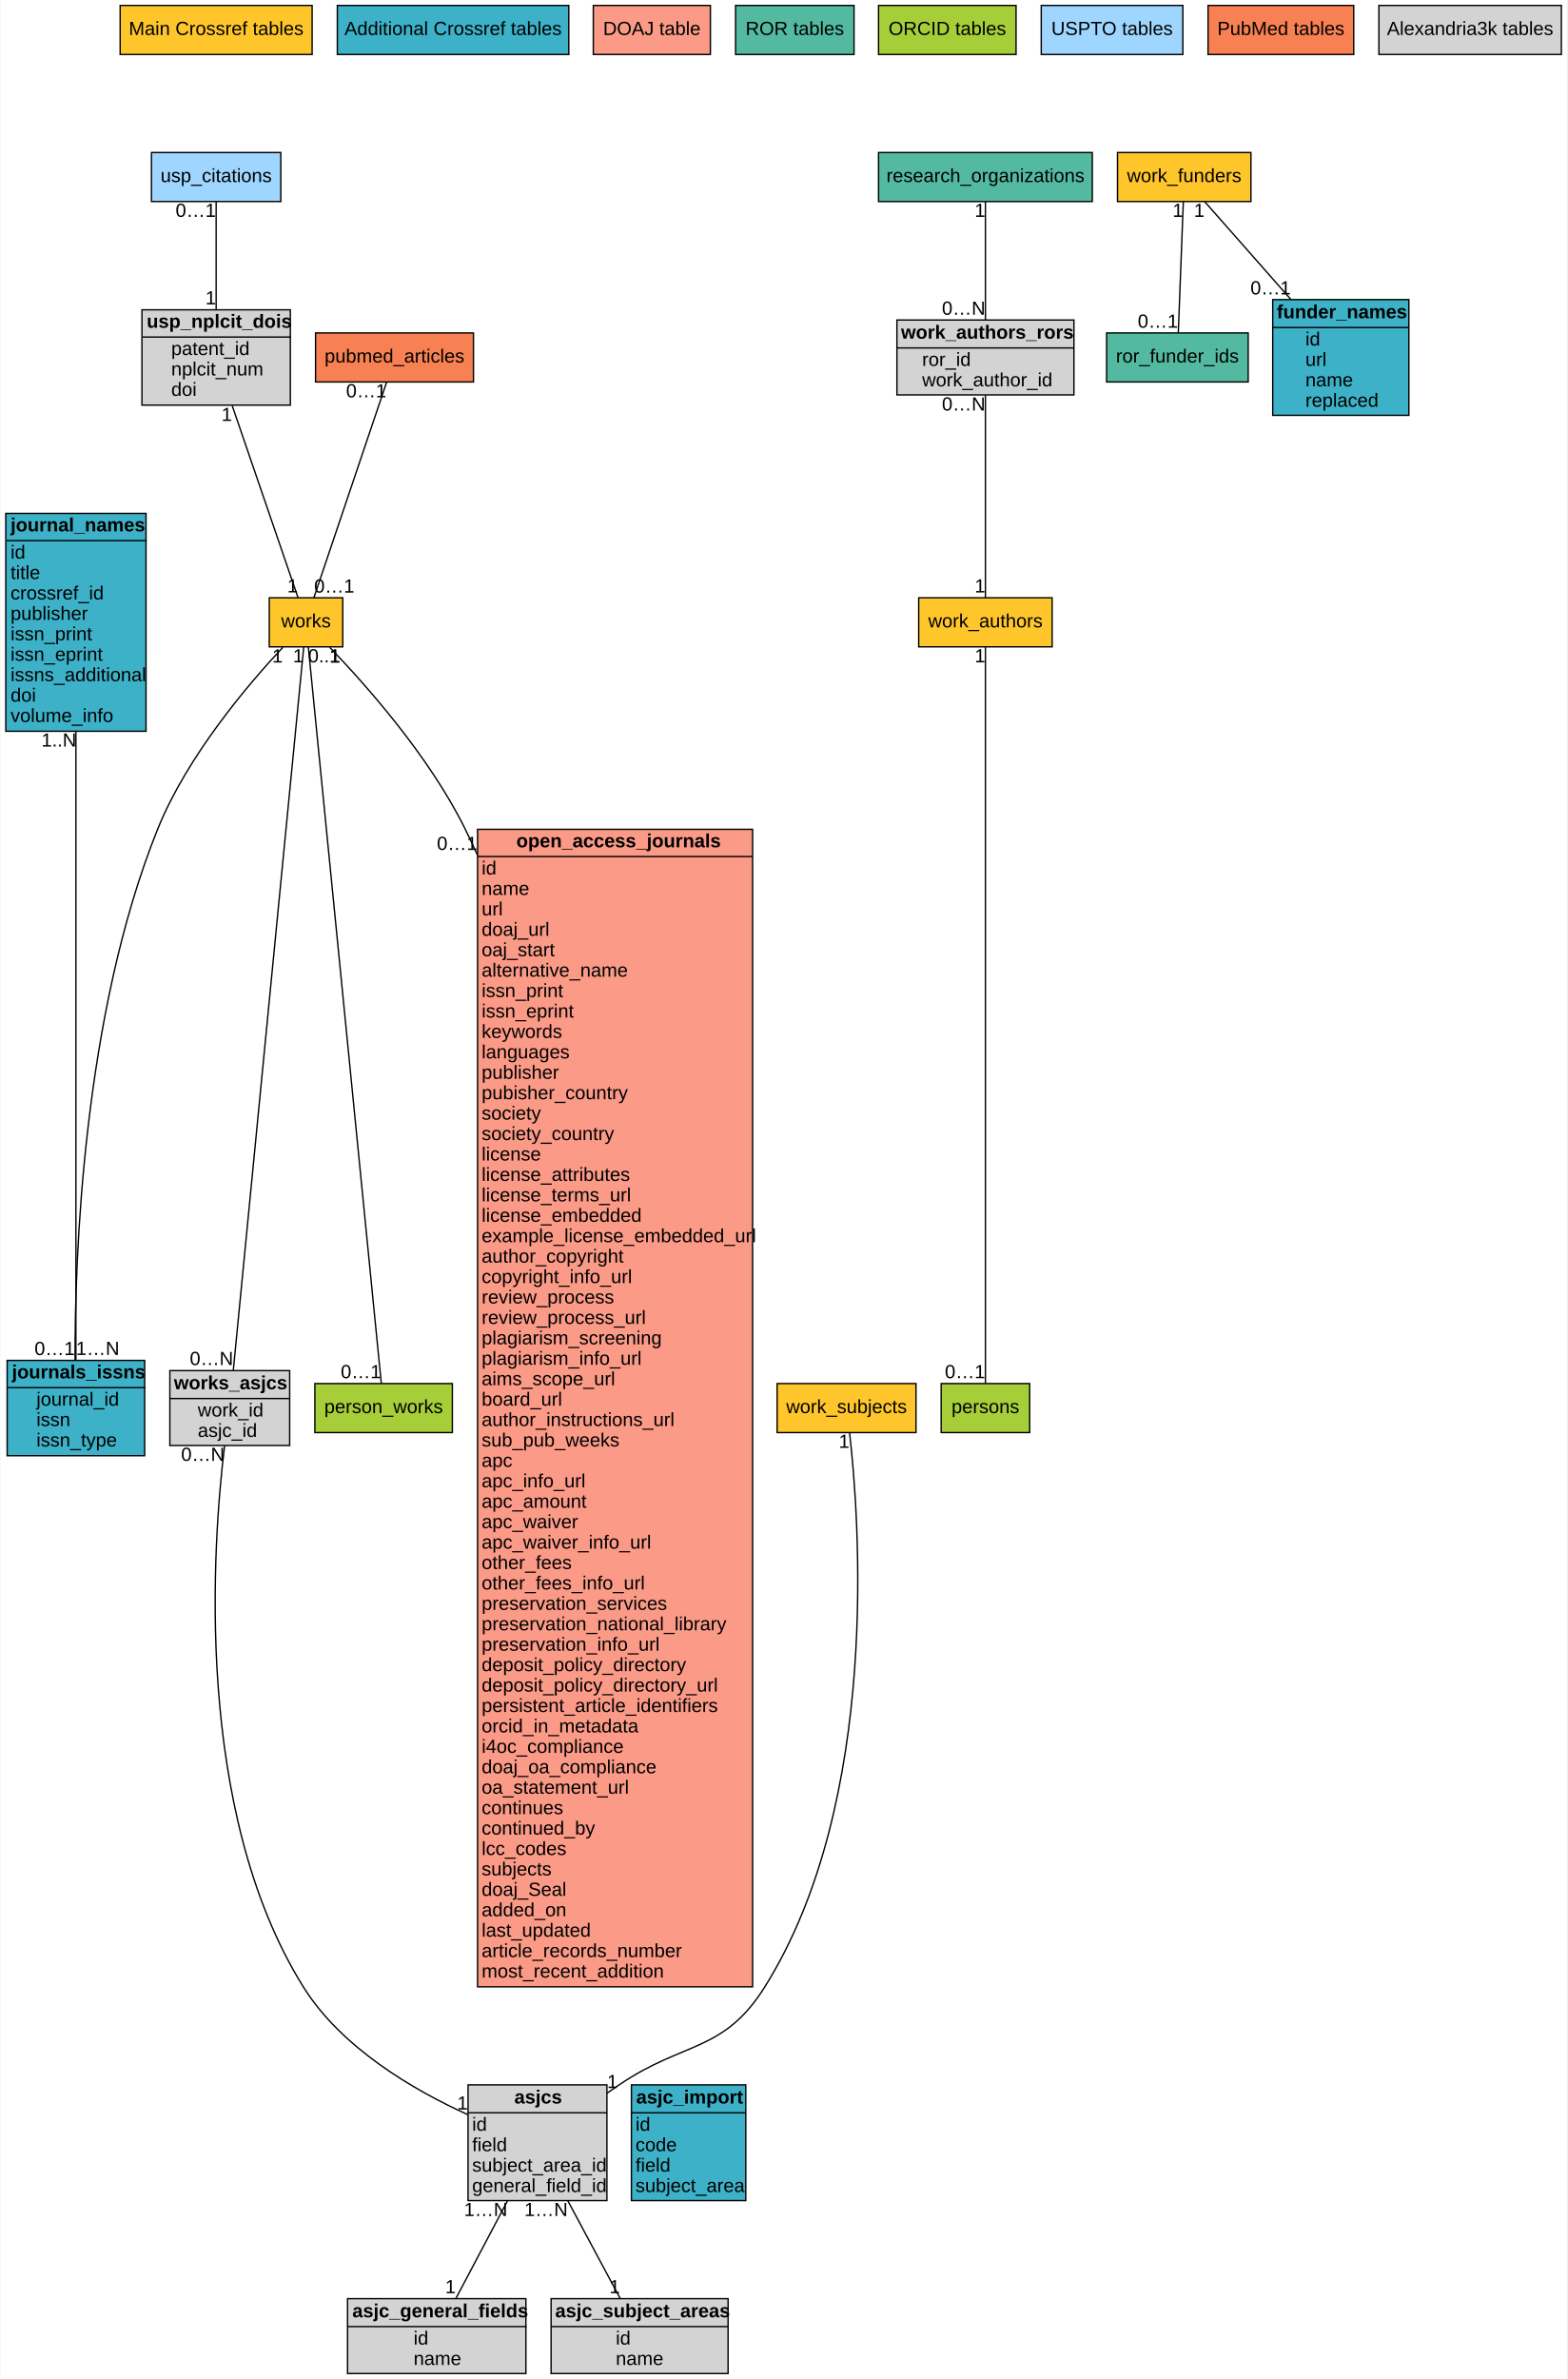
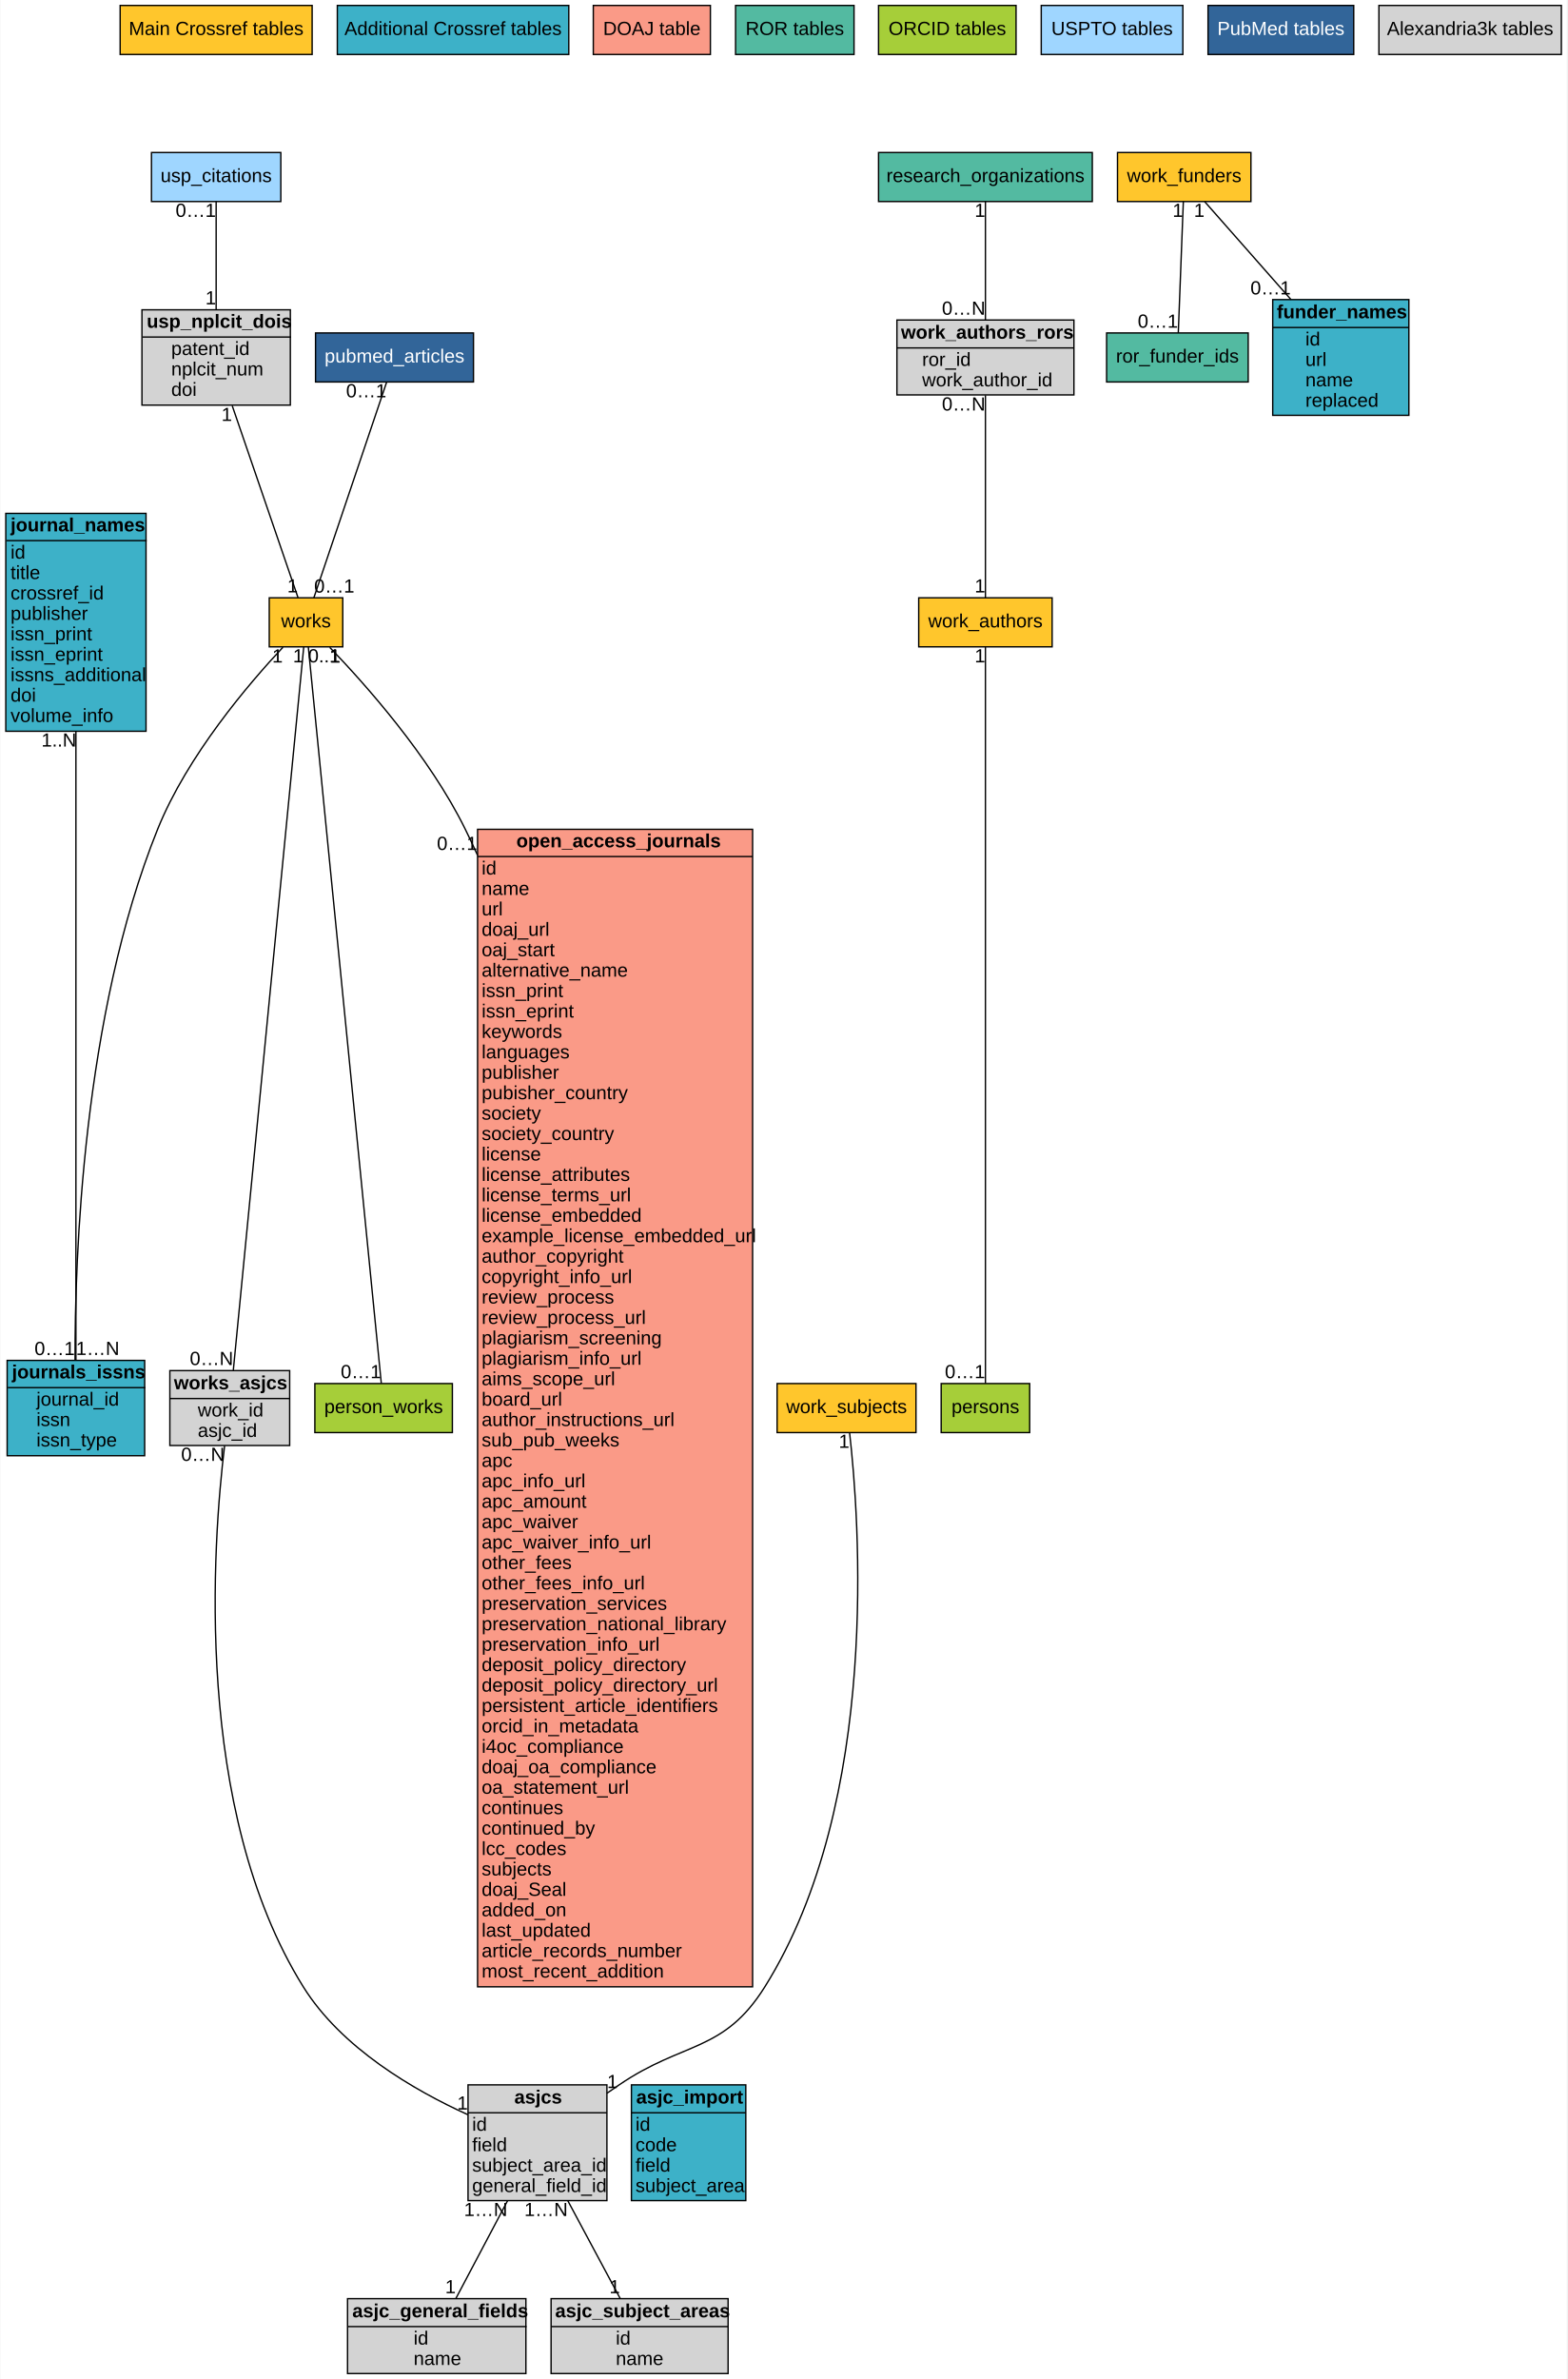
<svg xmlns="http://www.w3.org/2000/svg" width="1151pt" height="1747pt" viewBox="0.00 0.00 1150.50 1747.00">
  <g id="graph0" class="graph" transform="scale(1 1) rotate(0) translate(4 1743)">
    <polygon fill="white" stroke="transparent" points="-4,4 -4,-1743 1146.5,-1743 1146.5,4 -4,4" />
    <g id="node1" class="node">
      <polygon fill="#d3d3d3" stroke="black" points="1142.5,-1739 1008.5,-1739 1008.5,-1703 1142.5,-1703 1142.5,-1739" />
      <text text-anchor="middle" x="1075.5" y="-1717.3" font-family="Arial" font-size="14.00" fill="#000000">Alexandria3k tables</text>
    </g>
    <g id="node2" class="node">
      <polygon fill="#d3d3d3" stroke="transparent" points="441.5,-212 339.5,-212 339.5,-127 441.5,-127 441.5,-212" />
      <text text-anchor="start" x="373.5" y="-198.3" font-family="Arial" font-weight="bold" font-size="14.00" fill="#000000">asjcs</text>
      <text text-anchor="start" x="342.5" y="-178.3" font-family="Arial" font-size="14.00" fill="#000000">id</text>
      <text text-anchor="start" x="342.5" y="-163.3" font-family="Arial" font-size="14.00" fill="#000000">field</text>
      <text text-anchor="start" x="342.5" y="-148.3" font-family="Arial" font-size="14.00" fill="#000000">subject_area_id</text>
      <text text-anchor="start" x="342.5" y="-133.3" font-family="Arial" font-size="14.00" fill="#000000">general_field_id</text>
      <polygon fill="black" stroke="black" points="339.5,-191.5 339.5,-191.5 441.5,-191.5 441.5,-191.5 339.5,-191.5" />
      <polygon fill="none" stroke="black" points="339.5,-127 339.5,-212 441.5,-212 441.5,-127 339.5,-127" />
    </g>
    <g id="node4" class="node">
      <polygon fill="#d3d3d3" stroke="transparent" points="382,-55 251,-55 251,0 382,0 382,-55" />
      <text text-anchor="start" x="254.5" y="-41.3" font-family="Arial" font-weight="bold" font-size="14.00" fill="#000000">asjc_general_fields</text>
      <text text-anchor="start" x="299.5" y="-21.3" font-family="Arial" font-size="14.00" fill="#000000">id</text>
      <text text-anchor="start" x="299.5" y="-6.3" font-family="Arial" font-size="14.00" fill="#000000">name</text>
      <polygon fill="black" stroke="black" points="251.5,-34.5 251.5,-34.5 382.5,-34.5 382.5,-34.5 251.5,-34.5" />
      <polygon fill="none" stroke="black" points="251,0 251,-55 382,-55 382,0 251,0" />
    </g>
    <g id="edge1" class="edge">
      <path fill="none" stroke="black" d="M368.5,-126.87C356.23,-103.66 341.31,-75.44 330.6,-55.18" />
      <text text-anchor="middle" x="326.6" y="-58.98" font-family="Arial" font-size="14.00">1</text>
      <text text-anchor="middle" x="352.5" y="-115.67" font-family="Arial" font-size="14.00">1…N</text>
    </g>
    <g id="node5" class="node">
      <polygon fill="#d3d3d3" stroke="transparent" points="530.5,-55 400.5,-55 400.5,0 530.5,0 530.5,-55" />
      <text text-anchor="start" x="403.5" y="-41.3" font-family="Arial" font-weight="bold" font-size="14.00" fill="#000000">asjc_subject_areas</text>
      <text text-anchor="start" x="448" y="-21.3" font-family="Arial" font-size="14.00" fill="#000000">id</text>
      <text text-anchor="start" x="448" y="-6.3" font-family="Arial" font-size="14.00" fill="#000000">name</text>
      <polygon fill="black" stroke="black" points="400.5,-34.5 400.5,-34.5 530.5,-34.5 530.5,-34.5 400.5,-34.5" />
      <polygon fill="none" stroke="black" points="400.5,0 400.5,-55 530.5,-55 530.5,0 400.5,0" />
    </g>
    <g id="edge2" class="edge">
      <path fill="none" stroke="black" d="M412.8,-126.87C425.24,-103.66 440.36,-75.44 451.21,-55.18" />
      <text text-anchor="middle" x="447.21" y="-58.98" font-family="Arial" font-size="14.00">1</text>
      <text text-anchor="middle" x="396.8" y="-115.67" font-family="Arial" font-size="14.00">1…N</text>
    </g>
    <g id="node3" class="node">
      <polygon fill="#d3d3d3" stroke="transparent" points="208.5,-736.5 120.5,-736.5 120.5,-681.5 208.5,-681.5 208.5,-736.5" />
      <text text-anchor="start" x="123.5" y="-722.8" font-family="Arial" font-weight="bold" font-size="14.00" fill="#000000">works_asjcs</text>
      <text text-anchor="start" x="141" y="-702.8" font-family="Arial" font-size="14.00" fill="#000000">work_id</text>
      <text text-anchor="start" x="141" y="-687.8" font-family="Arial" font-size="14.00" fill="#000000">asjc_id</text>
      <polygon fill="black" stroke="black" points="120.5,-716 120.5,-716 208.5,-716 208.5,-716 120.5,-716" />
      <polygon fill="none" stroke="black" points="120.5,-681.5 120.5,-736.5 208.5,-736.5 208.5,-681.5 120.5,-681.5" />
    </g>
    <g id="edge13" class="edge">
      <path fill="none" stroke="black" d="M160.72,-681.42C152.07,-610.66 137.38,-414.22 218.5,-284 246.5,-239.06 299.61,-208.14 339.44,-190.06" />
      <text text-anchor="middle" x="335.44" y="-193.86" font-family="Arial" font-size="14.00">1</text>
      <text text-anchor="middle" x="144.72" y="-670.22" font-family="Arial" font-size="14.00">0…N</text>
    </g>
    <g id="node6" class="node">
      <polygon fill="#d3d3d3" stroke="transparent" points="784.5,-1508 654.5,-1508 654.5,-1453 784.5,-1453 784.5,-1508" />
      <text text-anchor="start" x="657.5" y="-1494.3" font-family="Arial" font-weight="bold" font-size="14.00" fill="#000000">work_authors_rors</text>
      <text text-anchor="start" x="673" y="-1474.3" font-family="Arial" font-size="14.00" fill="#000000">ror_id</text>
      <text text-anchor="start" x="673" y="-1459.3" font-family="Arial" font-size="14.00" fill="#000000">work_author_id</text>
      <polygon fill="black" stroke="black" points="654.5,-1487.5 654.5,-1487.5 784.5,-1487.5 784.5,-1487.5 654.5,-1487.5" />
      <polygon fill="none" stroke="black" points="654.5,-1453 654.5,-1508 784.5,-1508 784.5,-1453 654.5,-1453" />
    </g>
    <g id="node10" class="node">
      <polygon fill="#ffc62c" stroke="black" points="768.5,-1304 670.5,-1304 670.5,-1268 768.5,-1268 768.5,-1304" />
      <text text-anchor="middle" x="719.5" y="-1282.3" font-family="Arial" font-size="14.00" fill="#000000">work_authors</text>
    </g>
    <g id="edge9" class="edge">
      <path fill="none" stroke="black" d="M719.5,-1452.73C719.5,-1412.55 719.5,-1337.76 719.5,-1304.14" />
      <text text-anchor="middle" x="715.5" y="-1307.94" font-family="Arial" font-size="14.00">1</text>
      <text text-anchor="middle" x="703.5" y="-1441.53" font-family="Arial" font-size="14.00">0…N</text>
    </g>
    <g id="node7" class="node">
      <polygon fill="#d3d3d3" stroke="transparent" points="209,-1515.5 100,-1515.5 100,-1445.5 209,-1445.5 209,-1515.5" />
      <text text-anchor="start" x="103.5" y="-1502.3" font-family="Arial" font-weight="bold" font-size="14.00" fill="#000000">usp_nplcit_dois</text>
      <text text-anchor="start" x="121.5" y="-1482.3" font-family="Arial" font-size="14.00" fill="#000000">patent_id</text>
      <text text-anchor="start" x="121.5" y="-1467.3" font-family="Arial" font-size="14.00" fill="#000000">nplcit_num</text>
      <text text-anchor="start" x="121.5" y="-1452.3" font-family="Arial" font-size="14.00" fill="#000000">doi</text>
      <polygon fill="black" stroke="black" points="100.5,-1495.5 100.5,-1495.5 209.5,-1495.5 209.5,-1495.5 100.5,-1495.5" />
      <polygon fill="none" stroke="black" points="100,-1445.5 100,-1515.5 209,-1515.5 209,-1445.5 100,-1445.5" />
    </g>
    <g id="node9" class="node">
      <polygon fill="#ffc62c" stroke="black" points="247.5,-1304 193.5,-1304 193.5,-1268 247.5,-1268 247.5,-1304" />
      <text text-anchor="middle" x="220.5" y="-1282.3" font-family="Arial" font-size="14.00" fill="#000000">works</text>
    </g>
    <g id="edge15" class="edge">
      <path fill="none" stroke="black" d="M166.3,-1445.08C180.5,-1403.67 203.78,-1335.75 214.62,-1304.16" />
      <text text-anchor="middle" x="210.62" y="-1307.96" font-family="Arial" font-size="14.00">1</text>
      <text text-anchor="middle" x="162.3" y="-1433.88" font-family="Arial" font-size="14.00">1</text>
    </g>
    <g id="node8" class="node">
      <polygon fill="#ffc62c" stroke="black" points="225,-1739 84,-1739 84,-1703 225,-1703 225,-1739" />
      <text text-anchor="middle" x="154.5" y="-1717.3" font-family="Arial" font-size="14.00" fill="#000000">Main Crossref tables</text>
    </g>
    <g id="node25" class="node">
      <polygon fill="#3db1c8" stroke="black" points="413.5,-1739 243.5,-1739 243.5,-1703 413.5,-1703 413.5,-1739" />
      <text text-anchor="middle" x="328.5" y="-1717.3" font-family="Arial" font-size="14.00" fill="#000000">Additional Crossref tables</text>
    </g>
    <g id="edge12" class="edge">
      <path fill="none" stroke="black" d="M218.82,-1267.79C210.86,-1186.04 176.84,-836.73 167.11,-736.8" />
      <text text-anchor="middle" x="151.11" y="-740.6" font-family="Arial" font-size="14.00">0…N</text>
      <text text-anchor="middle" x="214.82" y="-1256.59" font-family="Arial" font-size="14.00">1</text>
    </g>
    <g id="node15" class="node">
      <polygon fill="#a6ce39" stroke="black" points="328,-727 227,-727 227,-691 328,-691 328,-727" />
      <text text-anchor="middle" x="277.5" y="-705.3" font-family="Arial" font-size="14.00" fill="#000000">person_works</text>
    </g>
    <g id="edge11" class="edge">
      <path fill="none" stroke="black" d="M222.21,-1267.79C230.6,-1183.14 267.42,-811.64 275.8,-727.14" />
      <text text-anchor="middle" x="260.8" y="-730.94" font-family="Arial" font-size="14.00">0…1</text>
      <text text-anchor="middle" x="233.71" y="-1256.59" font-family="Arial" font-size="14.00">0..1</text>
    </g>
    <g id="node24" class="node">
      <polygon fill="#fa9a87" stroke="transparent" points="548.5,-1134 346.5,-1134 346.5,-284 548.5,-284 548.5,-1134" />
      <text text-anchor="start" x="375" y="-1120.8" font-family="Arial" font-weight="bold" font-size="14.00" fill="#000000">open_access_journals</text>
      <text text-anchor="start" x="349.5" y="-1100.8" font-family="Arial" font-size="14.00" fill="#000000">id</text>
      <text text-anchor="start" x="349.5" y="-1085.8" font-family="Arial" font-size="14.00" fill="#000000">name</text>
      <text text-anchor="start" x="349.5" y="-1070.8" font-family="Arial" font-size="14.00" fill="#000000">url</text>
      <text text-anchor="start" x="349.5" y="-1055.8" font-family="Arial" font-size="14.00" fill="#000000">doaj_url</text>
      <text text-anchor="start" x="349.5" y="-1040.8" font-family="Arial" font-size="14.00" fill="#000000">oaj_start</text>
      <text text-anchor="start" x="349.5" y="-1025.8" font-family="Arial" font-size="14.00" fill="#000000">alternative_name</text>
      <text text-anchor="start" x="349.5" y="-1010.8" font-family="Arial" font-size="14.00" fill="#000000">issn_print</text>
      <text text-anchor="start" x="349.5" y="-995.8" font-family="Arial" font-size="14.00" fill="#000000">issn_eprint</text>
      <text text-anchor="start" x="349.5" y="-980.8" font-family="Arial" font-size="14.00" fill="#000000">keywords</text>
      <text text-anchor="start" x="349.5" y="-965.8" font-family="Arial" font-size="14.00" fill="#000000">languages</text>
      <text text-anchor="start" x="349.5" y="-950.8" font-family="Arial" font-size="14.00" fill="#000000">publisher</text>
      <text text-anchor="start" x="349.5" y="-935.8" font-family="Arial" font-size="14.00" fill="#000000">pubisher_country</text>
      <text text-anchor="start" x="349.5" y="-920.8" font-family="Arial" font-size="14.00" fill="#000000">society</text>
      <text text-anchor="start" x="349.5" y="-905.8" font-family="Arial" font-size="14.00" fill="#000000">society_country</text>
      <text text-anchor="start" x="349.5" y="-890.8" font-family="Arial" font-size="14.00" fill="#000000">license</text>
      <text text-anchor="start" x="349.5" y="-875.8" font-family="Arial" font-size="14.00" fill="#000000">license_attributes</text>
      <text text-anchor="start" x="349.5" y="-860.8" font-family="Arial" font-size="14.00" fill="#000000">license_terms_url</text>
      <text text-anchor="start" x="349.5" y="-845.8" font-family="Arial" font-size="14.00" fill="#000000">license_embedded</text>
      <text text-anchor="start" x="349.5" y="-830.8" font-family="Arial" font-size="14.00" fill="#000000">example_license_embedded_url</text>
      <text text-anchor="start" x="349.5" y="-815.8" font-family="Arial" font-size="14.00" fill="#000000">author_copyright</text>
      <text text-anchor="start" x="349.5" y="-800.8" font-family="Arial" font-size="14.00" fill="#000000">copyright_info_url</text>
      <text text-anchor="start" x="349.5" y="-785.8" font-family="Arial" font-size="14.00" fill="#000000">review_process</text>
      <text text-anchor="start" x="349.5" y="-770.8" font-family="Arial" font-size="14.00" fill="#000000">review_process_url</text>
      <text text-anchor="start" x="349.5" y="-755.8" font-family="Arial" font-size="14.00" fill="#000000">plagiarism_screening</text>
      <text text-anchor="start" x="349.5" y="-740.8" font-family="Arial" font-size="14.00" fill="#000000">plagiarism_info_url</text>
      <text text-anchor="start" x="349.5" y="-725.8" font-family="Arial" font-size="14.00" fill="#000000">aims_scope_url</text>
      <text text-anchor="start" x="349.5" y="-710.8" font-family="Arial" font-size="14.00" fill="#000000">board_url</text>
      <text text-anchor="start" x="349.5" y="-695.8" font-family="Arial" font-size="14.00" fill="#000000">author_instructions_url</text>
      <text text-anchor="start" x="349.5" y="-680.8" font-family="Arial" font-size="14.00" fill="#000000">sub_pub_weeks</text>
      <text text-anchor="start" x="349.5" y="-665.8" font-family="Arial" font-size="14.00" fill="#000000">apc</text>
      <text text-anchor="start" x="349.5" y="-650.8" font-family="Arial" font-size="14.00" fill="#000000">apc_info_url</text>
      <text text-anchor="start" x="349.5" y="-635.8" font-family="Arial" font-size="14.00" fill="#000000">apc_amount</text>
      <text text-anchor="start" x="349.5" y="-620.8" font-family="Arial" font-size="14.00" fill="#000000">apc_waiver</text>
      <text text-anchor="start" x="349.5" y="-605.8" font-family="Arial" font-size="14.00" fill="#000000">apc_waiver_info_url</text>
      <text text-anchor="start" x="349.5" y="-590.8" font-family="Arial" font-size="14.00" fill="#000000">other_fees</text>
      <text text-anchor="start" x="349.5" y="-575.8" font-family="Arial" font-size="14.00" fill="#000000">other_fees_info_url</text>
      <text text-anchor="start" x="349.5" y="-560.8" font-family="Arial" font-size="14.00" fill="#000000">preservation_services</text>
      <text text-anchor="start" x="349.5" y="-545.8" font-family="Arial" font-size="14.00" fill="#000000">preservation_national_library</text>
      <text text-anchor="start" x="349.5" y="-530.8" font-family="Arial" font-size="14.00" fill="#000000">preservation_info_url</text>
      <text text-anchor="start" x="349.5" y="-515.8" font-family="Arial" font-size="14.00" fill="#000000">deposit_policy_directory</text>
      <text text-anchor="start" x="349.5" y="-500.8" font-family="Arial" font-size="14.00" fill="#000000">deposit_policy_directory_url</text>
      <text text-anchor="start" x="349.5" y="-485.8" font-family="Arial" font-size="14.00" fill="#000000">persistent_article_identifiers</text>
      <text text-anchor="start" x="349.5" y="-470.8" font-family="Arial" font-size="14.00" fill="#000000">orcid_in_metadata</text>
      <text text-anchor="start" x="349.5" y="-455.8" font-family="Arial" font-size="14.00" fill="#000000">i4oc_compliance</text>
      <text text-anchor="start" x="349.5" y="-440.8" font-family="Arial" font-size="14.00" fill="#000000">doaj_oa_compliance</text>
      <text text-anchor="start" x="349.5" y="-425.8" font-family="Arial" font-size="14.00" fill="#000000">oa_statement_url</text>
      <text text-anchor="start" x="349.5" y="-410.8" font-family="Arial" font-size="14.00" fill="#000000">continues</text>
      <text text-anchor="start" x="349.5" y="-395.8" font-family="Arial" font-size="14.00" fill="#000000">continued_by</text>
      <text text-anchor="start" x="349.5" y="-380.8" font-family="Arial" font-size="14.00" fill="#000000">lcc_codes</text>
      <text text-anchor="start" x="349.5" y="-365.8" font-family="Arial" font-size="14.00" fill="#000000">subjects</text>
      <text text-anchor="start" x="349.5" y="-350.8" font-family="Arial" font-size="14.00" fill="#000000">doaj_Seal</text>
      <text text-anchor="start" x="349.5" y="-335.8" font-family="Arial" font-size="14.00" fill="#000000">added_on</text>
      <text text-anchor="start" x="349.5" y="-320.8" font-family="Arial" font-size="14.00" fill="#000000">last_updated</text>
      <text text-anchor="start" x="349.5" y="-305.8" font-family="Arial" font-size="14.00" fill="#000000">article_records_number</text>
      <text text-anchor="start" x="349.5" y="-290.8" font-family="Arial" font-size="14.00" fill="#000000">most_recent_addition</text>
      <polygon fill="black" stroke="black" points="346.5,-1114 346.5,-1114 548.5,-1114 548.5,-1114 346.5,-1114" />
      <polygon fill="none" stroke="black" points="346.5,-284 346.5,-1134 548.5,-1134 548.5,-284 346.5,-284" />
    </g>
    <g id="edge3" class="edge">
      <path fill="none" stroke="black" d="M237.93,-1267.59C263.51,-1241.05 311.04,-1187.88 337.5,-1134 340.56,-1127.77 343.54,-1121.45 346.44,-1115.04" />
      <text text-anchor="middle" x="331.44" y="-1118.84" font-family="Arial" font-size="14.00">0…1</text>
      <text text-anchor="middle" x="241.93" y="-1256.39" font-family="Arial" font-size="14.00">1</text>
    </g>
    <g id="node28" class="node">
      <polygon fill="#3db1c8" stroke="transparent" points="102,-744 1,-744 1,-674 102,-674 102,-744" />
      <text text-anchor="start" x="4.5" y="-730.8" font-family="Arial" font-weight="bold" font-size="14.00" fill="#000000">journals_issns</text>
      <text text-anchor="start" x="22.5" y="-710.8" font-family="Arial" font-size="14.00" fill="#000000">journal_id</text>
      <text text-anchor="start" x="22.5" y="-695.8" font-family="Arial" font-size="14.00" fill="#000000">issn</text>
      <text text-anchor="start" x="22.5" y="-680.8" font-family="Arial" font-size="14.00" fill="#000000">issn_type</text>
      <polygon fill="black" stroke="black" points="1.5,-724 1.5,-724 102.5,-724 102.5,-724 1.5,-724" />
      <polygon fill="none" stroke="black" points="1,-674 1,-744 102,-744 102,-674 1,-674" />
    </g>
    <g id="edge8" class="edge">
      <path fill="none" stroke="black" d="M203.55,-1267.69C178.8,-1241.29 133.36,-1188.28 111.5,-1134 56.43,-997.29 50.67,-818.04 50.88,-744.12" />
      <text text-anchor="middle" x="35.88" y="-747.92" font-family="Arial" font-size="14.00">0…1</text>
      <text text-anchor="middle" x="199.55" y="-1256.49" font-family="Arial" font-size="14.00">1</text>
    </g>
    <g id="node14" class="node">
      <polygon fill="#a6ce39" stroke="black" points="752,-727 687,-727 687,-691 752,-691 752,-727" />
      <text text-anchor="middle" x="719.5" y="-705.3" font-family="Arial" font-size="14.00" fill="#000000">persons</text>
    </g>
    <g id="edge6" class="edge">
      <path fill="none" stroke="black" d="M719.5,-1267.79C719.5,-1183.14 719.5,-811.64 719.5,-727.14" />
      <text text-anchor="middle" x="704.5" y="-730.94" font-family="Arial" font-size="14.00">0…1</text>
      <text text-anchor="middle" x="715.5" y="-1256.59" font-family="Arial" font-size="14.00">1</text>
    </g>
    <g id="node11" class="node">
      <polygon fill="#ffc62c" stroke="black" points="668.5,-727 566.5,-727 566.5,-691 668.5,-691 668.5,-727" />
      <text text-anchor="middle" x="617.5" y="-705.3" font-family="Arial" font-size="14.00" fill="#000000">work_subjects</text>
    </g>
    <g id="edge14" class="edge">
      <path fill="none" stroke="black" d="M619.71,-691C626.7,-630.31 643.13,-420.73 557.5,-284 527.08,-235.42 497.85,-244.3 450.5,-212 447.57,-210 444.56,-207.94 441.53,-205.86" />
      <text text-anchor="middle" x="445.53" y="-209.66" font-family="Arial" font-size="14.00">1</text>
      <text text-anchor="middle" x="615.71" y="-679.8" font-family="Arial" font-size="14.00">1</text>
    </g>
    <g id="node12" class="node">
      <polygon fill="#ffc62c" stroke="black" points="914.5,-1631 816.5,-1631 816.5,-1595 914.5,-1595 914.5,-1631" />
      <text text-anchor="middle" x="865.5" y="-1609.3" font-family="Arial" font-size="14.00" fill="#000000">work_funders</text>
    </g>
    <g id="node18" class="node">
      <polygon fill="#53baa1" stroke="black" points="912.5,-1498.5 808.5,-1498.5 808.5,-1462.5 912.5,-1462.5 912.5,-1498.5" />
      <text text-anchor="middle" x="860.5" y="-1476.8" font-family="Arial" font-size="14.00" fill="#000000">ror_funder_ids</text>
    </g>
    <g id="edge5" class="edge">
      <path fill="none" stroke="black" d="M864.85,-1594.94C863.89,-1569.93 862.11,-1523.58 861.15,-1498.56" />
      <text text-anchor="middle" x="846.15" y="-1502.36" font-family="Arial" font-size="14.00">0…1</text>
      <text text-anchor="middle" x="860.85" y="-1583.74" font-family="Arial" font-size="14.00">1</text>
    </g>
    <g id="node26" class="node">
      <polygon fill="#3db1c8" stroke="transparent" points="1030.5,-1523 930.5,-1523 930.5,-1438 1030.5,-1438 1030.5,-1523" />
      <text text-anchor="start" x="933.5" y="-1509.3" font-family="Arial" font-weight="bold" font-size="14.00" fill="#000000">funder_names</text>
      <text text-anchor="start" x="954.5" y="-1489.3" font-family="Arial" font-size="14.00" fill="#000000">id</text>
      <text text-anchor="start" x="954.5" y="-1474.3" font-family="Arial" font-size="14.00" fill="#000000">url</text>
      <text text-anchor="start" x="954.5" y="-1459.3" font-family="Arial" font-size="14.00" fill="#000000">name</text>
      <text text-anchor="start" x="954.5" y="-1444.3" font-family="Arial" font-size="14.00" fill="#000000">replaced</text>
      <polygon fill="black" stroke="black" points="930.5,-1502.5 930.5,-1502.5 1030.5,-1502.5 1030.5,-1502.5 930.5,-1502.5" />
      <polygon fill="none" stroke="black" points="930.5,-1438 930.5,-1523 1030.5,-1523 1030.5,-1438 930.5,-1438" />
    </g>
    <g id="edge4" class="edge">
      <path fill="none" stroke="black" d="M880.53,-1594.94C896.55,-1576.77 922.49,-1547.33 943.93,-1523" />
      <text text-anchor="middle" x="928.93" y="-1526.8" font-family="Arial" font-size="14.00">0…1</text>
      <text text-anchor="middle" x="876.53" y="-1583.74" font-family="Arial" font-size="14.00">1</text>
    </g>
    <g id="node13" class="node">
      <polygon fill="#a6ce39" stroke="black" points="742,-1739 641,-1739 641,-1703 742,-1703 742,-1739" />
      <text text-anchor="middle" x="691.5" y="-1717.3" font-family="Arial" font-size="14.00" fill="#000000">ORCID tables</text>
    </g>
    <g id="node19" class="node">
      <polygon fill="#9fd6ff" stroke="black" points="864.5,-1739 760.5,-1739 760.5,-1703 864.5,-1703 864.5,-1739" />
      <text text-anchor="middle" x="812.5" y="-1717.3" font-family="Arial" font-size="14.00" fill="#000000">USPTO tables</text>
    </g>
    <g id="node16" class="node">
      <polygon fill="#53baa1" stroke="black" points="623,-1739 536,-1739 536,-1703 623,-1703 623,-1739" />
      <text text-anchor="middle" x="579.5" y="-1717.3" font-family="Arial" font-size="14.00" fill="#000000">ROR tables</text>
    </g>
    <g id="node17" class="node">
      <polygon fill="#53baa1" stroke="black" points="798,-1631 641,-1631 641,-1595 798,-1595 798,-1631" />
      <text text-anchor="middle" x="719.5" y="-1609.3" font-family="Arial" font-size="14.00" fill="#000000">research_organizations</text>
    </g>
    <g id="edge10" class="edge">
      <path fill="none" stroke="black" d="M719.5,-1594.94C719.5,-1572.83 719.5,-1534.05 719.5,-1508.07" />
      <text text-anchor="middle" x="703.5" y="-1511.87" font-family="Arial" font-size="14.00">0…N</text>
      <text text-anchor="middle" x="715.5" y="-1583.74" font-family="Arial" font-size="14.00">1</text>
    </g>
    <g id="node21" class="node">
-       <polygon fill="#f78152" stroke="black" points="990,-1739 883,-1739 883,-1703 990,-1703 990,-1739" />
-       <text text-anchor="middle" x="936.5" y="-1717.3" font-family="Arial" font-size="14.00" fill="#000000">PubMed tables</text>
+       <polygon fill="#326599" stroke="black" points="990,-1739 883,-1739 883,-1703 990,-1703 990,-1739" />
+       <text text-anchor="middle" x="936.5" y="-1717.3" font-family="Arial" font-size="14.00" fill="#ffffff">PubMed tables</text>
    </g>
    <g id="node20" class="node">
      <polygon fill="#9fd6ff" stroke="black" points="202,-1631 107,-1631 107,-1595 202,-1595 202,-1631" />
      <text text-anchor="middle" x="154.5" y="-1609.3" font-family="Arial" font-size="14.00" fill="#000000">usp_citations</text>
    </g>
    <g id="edge16" class="edge">
      <path fill="none" stroke="black" d="M154.5,-1594.94C154.5,-1574.9 154.5,-1541.17 154.5,-1515.69" />
      <text text-anchor="middle" x="150.5" y="-1519.49" font-family="Arial" font-size="14.00">1</text>
      <text text-anchor="middle" x="139.5" y="-1583.74" font-family="Arial" font-size="14.00">0…1</text>
    </g>
    <g id="node22" class="node">
-       <polygon fill="#f78152" stroke="black" points="343.5,-1498.5 227.5,-1498.5 227.5,-1462.5 343.5,-1462.5 343.5,-1498.5" />
-       <text text-anchor="middle" x="285.5" y="-1476.8" font-family="Arial" font-size="14.00" fill="#000000">pubmed_articles</text>
+       <polygon fill="#326599" stroke="black" points="343.5,-1498.5 227.5,-1498.5 227.5,-1462.5 343.5,-1462.5 343.5,-1498.5" />
+       <text text-anchor="middle" x="285.5" y="-1476.8" font-family="Arial" font-size="14.00" fill="#ffffff">pubmed_articles</text>
    </g>
    <g id="edge17" class="edge">
      <path fill="none" stroke="black" d="M279.73,-1462.42C267.4,-1425.89 238.58,-1340.54 226.26,-1304.04" />
      <text text-anchor="middle" x="241.26" y="-1307.84" font-family="Arial" font-size="14.00">0…1</text>
      <text text-anchor="middle" x="264.73" y="-1451.22" font-family="Arial" font-size="14.00">0…1</text>
    </g>
    <g id="node23" class="node">
      <polygon fill="#fa9a87" stroke="black" points="517.5,-1739 431.5,-1739 431.5,-1703 517.5,-1703 517.5,-1739" />
      <text text-anchor="middle" x="474.5" y="-1717.3" font-family="Arial" font-size="14.00" fill="#000000">DOAJ table</text>
    </g>
    <g id="node27" class="node">
      <polygon fill="#3db1c8" stroke="transparent" points="103,-1366 0,-1366 0,-1206 103,-1206 103,-1366" />
      <text text-anchor="start" x="3.5" y="-1352.8" font-family="Arial" font-weight="bold" font-size="14.00" fill="#000000">journal_names</text>
      <text text-anchor="start" x="3.5" y="-1332.8" font-family="Arial" font-size="14.00" fill="#000000">id</text>
      <text text-anchor="start" x="3.5" y="-1317.8" font-family="Arial" font-size="14.00" fill="#000000">title</text>
      <text text-anchor="start" x="3.5" y="-1302.8" font-family="Arial" font-size="14.00" fill="#000000">crossref_id</text>
      <text text-anchor="start" x="3.5" y="-1287.8" font-family="Arial" font-size="14.00" fill="#000000">publisher</text>
      <text text-anchor="start" x="3.5" y="-1272.8" font-family="Arial" font-size="14.00" fill="#000000">issn_print</text>
      <text text-anchor="start" x="3.5" y="-1257.8" font-family="Arial" font-size="14.00" fill="#000000">issn_eprint</text>
      <text text-anchor="start" x="3.5" y="-1242.8" font-family="Arial" font-size="14.00" fill="#000000">issns_additional</text>
      <text text-anchor="start" x="3.5" y="-1227.8" font-family="Arial" font-size="14.00" fill="#000000">doi</text>
      <text text-anchor="start" x="3.5" y="-1212.8" font-family="Arial" font-size="14.00" fill="#000000">volume_info</text>
      <polygon fill="black" stroke="black" points="0.5,-1346 0.5,-1346 103.5,-1346 103.5,-1346 0.5,-1346" />
      <polygon fill="none" stroke="black" points="0,-1206 0,-1366 103,-1366 103,-1206 0,-1206" />
    </g>
    <g id="edge7" class="edge">
      <path fill="none" stroke="black" d="M51.5,-1205.95C51.5,-1078.82 51.5,-834.09 51.5,-744.2" />
      <text text-anchor="middle" x="67.5" y="-748" font-family="Arial" font-size="14.00">1…N</text>
      <text text-anchor="middle" x="39" y="-1194.75" font-family="Arial" font-size="14.00">1..N</text>
    </g>
    <g id="node29" class="node">
      <polygon fill="#3db1c8" stroke="transparent" points="543.5,-212 459.5,-212 459.5,-127 543.5,-127 543.5,-212" />
      <text text-anchor="start" x="463" y="-198.3" font-family="Arial" font-weight="bold" font-size="14.00" fill="#000000">asjc_import</text>
      <text text-anchor="start" x="462.5" y="-178.3" font-family="Arial" font-size="14.00" fill="#000000">id</text>
      <text text-anchor="start" x="462.5" y="-163.3" font-family="Arial" font-size="14.00" fill="#000000">code</text>
      <text text-anchor="start" x="462.5" y="-148.3" font-family="Arial" font-size="14.00" fill="#000000">field</text>
      <text text-anchor="start" x="462.5" y="-133.3" font-family="Arial" font-size="14.00" fill="#000000">subject_area</text>
      <polygon fill="black" stroke="black" points="459.5,-191.5 459.5,-191.5 543.5,-191.5 543.5,-191.5 459.5,-191.5" />
      <polygon fill="none" stroke="black" points="459.5,-127 459.5,-212 543.5,-212 543.5,-127 459.5,-127" />
    </g>
  </g>
</svg>
